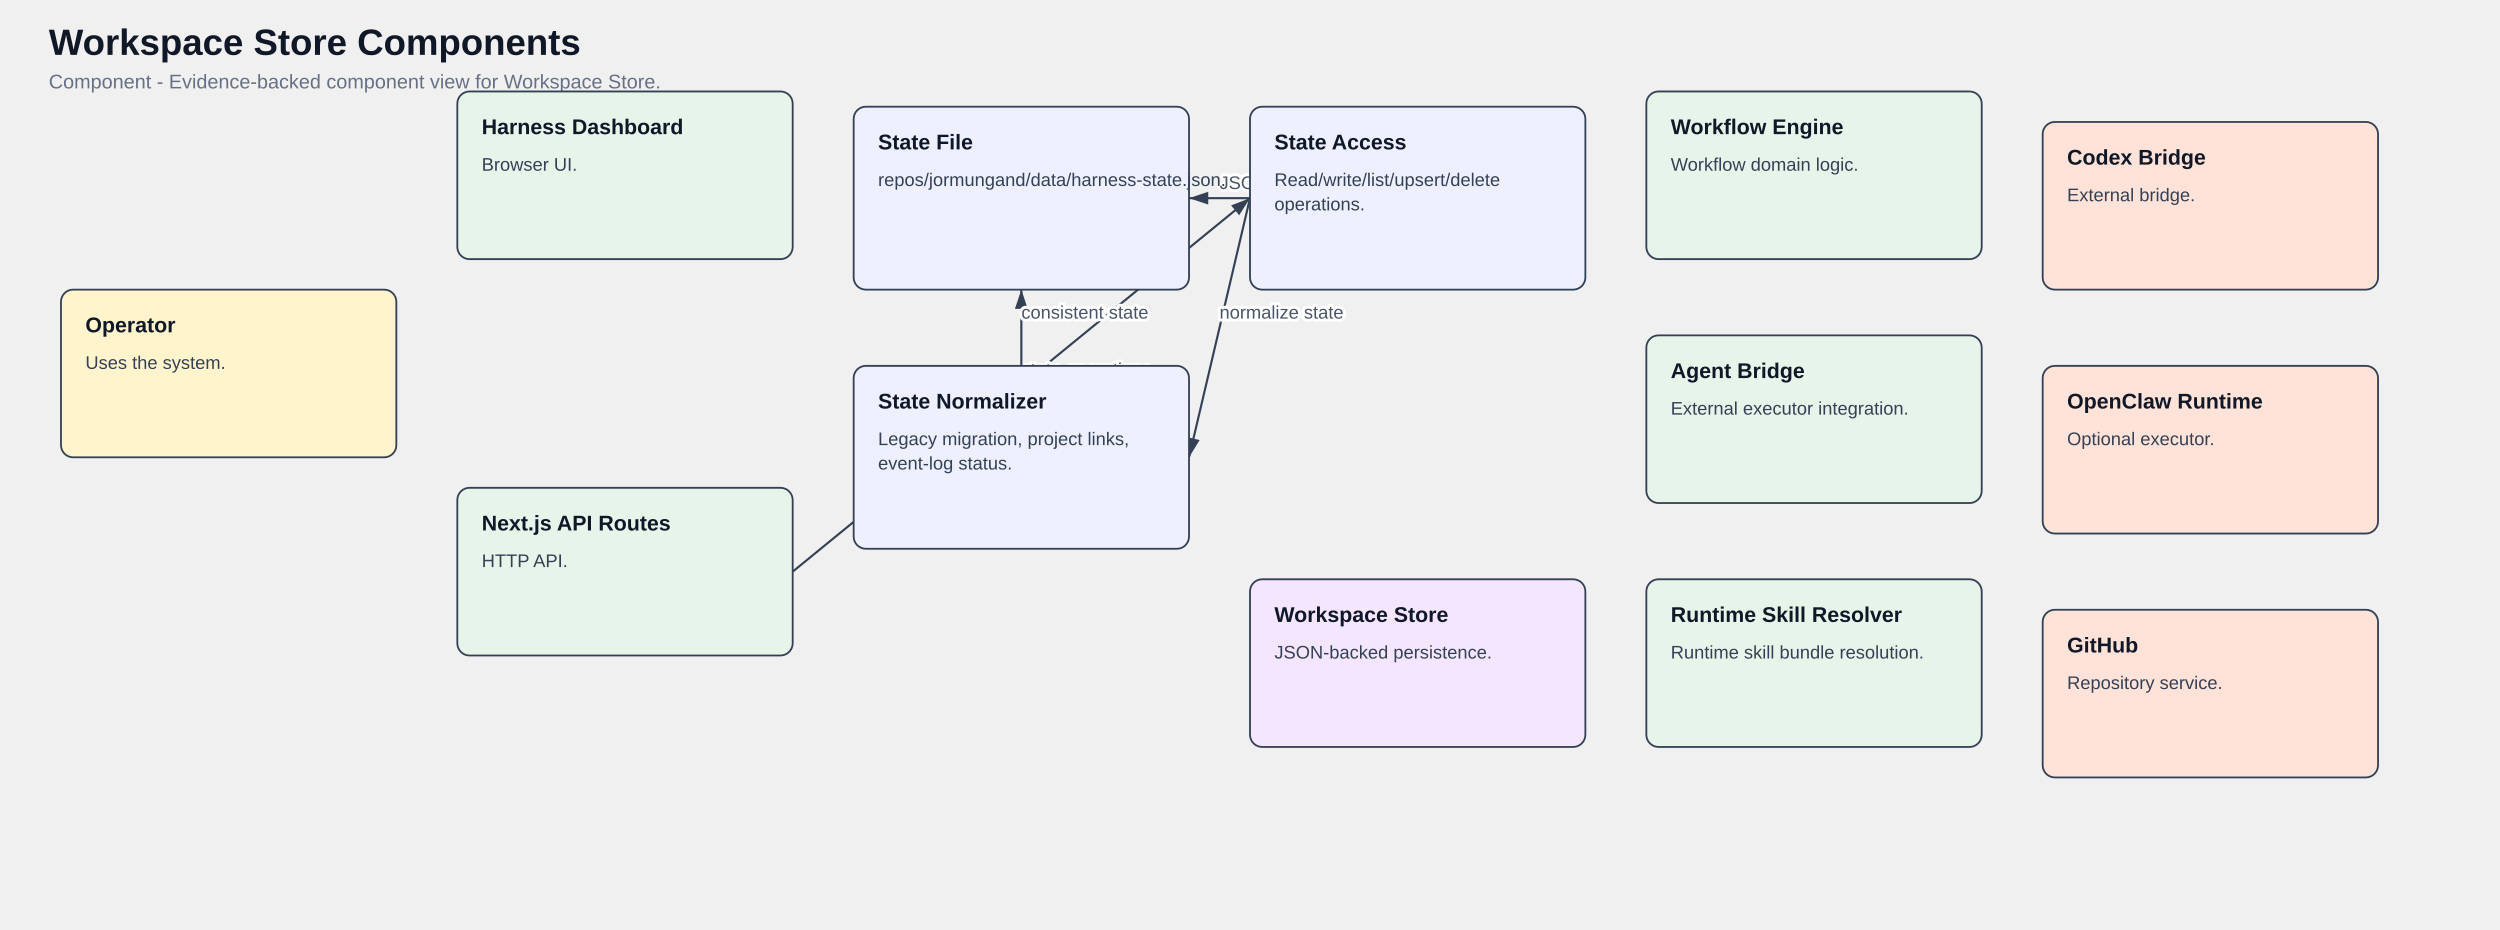
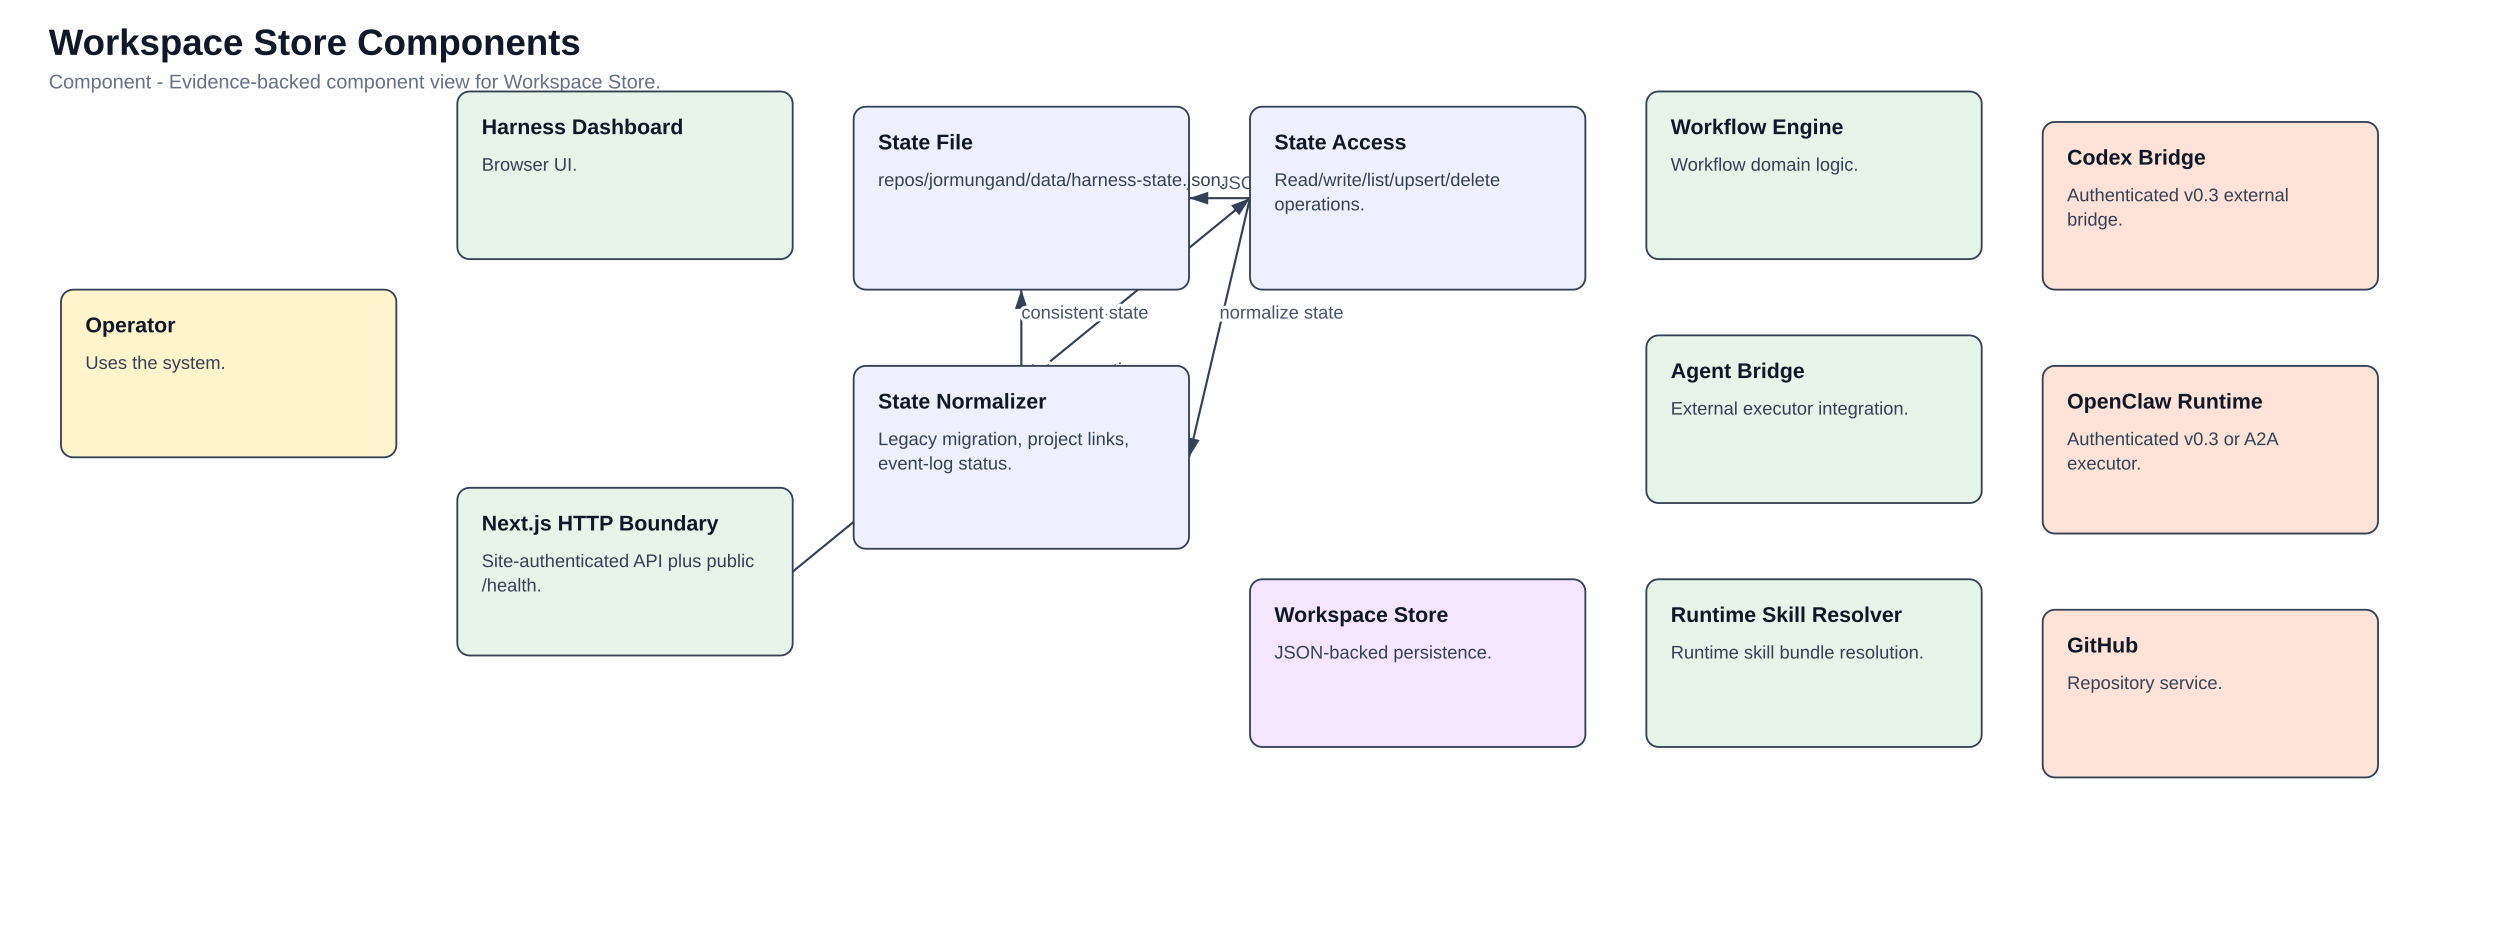
<svg xmlns="http://www.w3.org/2000/svg" width="1640" height="610" viewBox="0 0 1640 610" role="img" aria-labelledby="title desc">
  <defs>
    <marker id="arrow" markerWidth="10" markerHeight="10" refX="9" refY="3" orient="auto" markerUnits="strokeWidth">
      <path d="M0,0 L0,6 L9,3 z" fill="#344054" />
    </marker>
  </defs>
  <style>
    svg { background: #ffffff; font-family: Arial, Helvetica, sans-serif; }
    .diagram-title { fill: #101828; font-size: 24px; font-weight: 700; }
    .diagram-meta { fill: #667085; font-size: 13px; }
    .node { stroke: #344054; stroke-width: 1.2; }
    .node-title { fill: #101828; font-size: 14px; font-weight: 700; }
    .node-desc { fill: #344054; font-size: 12px; }
    .edge { stroke: #344054; stroke-width: 1.4; marker-end: url(#arrow); }
    .edge-label { fill: #475467; font-size: 12px; paint-order: stroke; stroke: #ffffff; stroke-width: 4px; stroke-linejoin: round; }
  </style>
+   <rect class="canvas-background" width="100%" height="100%" fill="#ffffff" />
  <text class="diagram-title" x="32" y="36">Workspace Store Components</text>
  <text class="diagram-meta" x="32" y="58">Component - Evidence-backed component view for Workspace Store.</text>
  <g class="edges">
    <line class="edge" x1="520" y1="375" x2="820" y2="130" />
    <text class="edge-label" x="670" y="246.5">state operations</text>
    <line class="edge" x1="820" y1="130" x2="780" y2="130" />
    <text class="edge-label" x="800" y="124">JSON read/write</text>
    <line class="edge" x1="820" y1="130" x2="780" y2="300" />
    <text class="edge-label" x="800" y="209">normalize state</text>
    <line class="edge" x1="670" y1="240" x2="670" y2="190" />
    <text class="edge-label" x="670" y="209">consistent state</text>
  </g>
  <g class="nodes">
    <rect class="node person" x="40" y="190" width="220" height="110" rx="8" fill="#fff4cc" />
    <text class="node-title" x="56" y="218">Operator</text>
    <text class="node-desc" x="56" y="242">Uses the system.</text>
    <rect class="node container" x="300" y="60" width="220" height="110" rx="8" fill="#e6f4ea" />
    <text class="node-title" x="316" y="88">Harness Dashboard</text>
    <text class="node-desc" x="316" y="112">Browser UI.</text>
    <rect class="node container" x="300" y="320" width="220" height="110" rx="8" fill="#e6f4ea" />
-     <text class="node-title" x="316" y="348">Next.js API Routes</text>
-     <text class="node-desc" x="316" y="372">HTTP API.</text>
+     <text class="node-title" x="316" y="348">Next.js HTTP Boundary</text>
+     <text class="node-desc" x="316" y="372">Site-authenticated API plus public</text>
+     <text class="node-desc" x="316" y="388">/health.</text>
    <rect class="node container" x="1080" y="60" width="220" height="110" rx="8" fill="#e6f4ea" />
    <text class="node-title" x="1096" y="88">Workflow Engine</text>
    <text class="node-desc" x="1096" y="112">Workflow domain logic.</text>
    <rect class="node container" x="1080" y="220" width="220" height="110" rx="8" fill="#e6f4ea" />
    <text class="node-title" x="1096" y="248">Agent Bridge</text>
    <text class="node-desc" x="1096" y="272">External executor integration.</text>
    <rect class="node container" x="1080" y="380" width="220" height="110" rx="8" fill="#e6f4ea" />
    <text class="node-title" x="1096" y="408">Runtime Skill Resolver</text>
    <text class="node-desc" x="1096" y="432">Runtime skill bundle resolution.</text>
    <rect class="node storage" x="820" y="380" width="220" height="110" rx="8" fill="#f5e6ff" />
    <text class="node-title" x="836" y="408">Workspace Store</text>
    <text class="node-desc" x="836" y="432">JSON-backed persistence.</text>
    <rect class="node external" x="1340" y="80" width="220" height="110" rx="8" fill="#ffe3d8" />
    <text class="node-title" x="1356" y="108">Codex Bridge</text>
-     <text class="node-desc" x="1356" y="132">External bridge.</text>
+     <text class="node-desc" x="1356" y="132">Authenticated v0.3 external</text>
+     <text class="node-desc" x="1356" y="148">bridge.</text>
    <rect class="node external" x="1340" y="240" width="220" height="110" rx="8" fill="#ffe3d8" />
    <text class="node-title" x="1356" y="268">OpenClaw Runtime</text>
-     <text class="node-desc" x="1356" y="292">Optional executor.</text>
+     <text class="node-desc" x="1356" y="292">Authenticated v0.3 or A2A</text>
+     <text class="node-desc" x="1356" y="308">executor.</text>
    <rect class="node external" x="1340" y="400" width="220" height="110" rx="8" fill="#ffe3d8" />
    <text class="node-title" x="1356" y="428">GitHub</text>
    <text class="node-desc" x="1356" y="452">Repository service.</text>
    <rect class="node component" x="560" y="70" width="220" height="120" rx="8" fill="#eef0ff" />
    <text class="node-title" x="576" y="98">State File</text>
    <text class="node-desc" x="576" y="122">repos/jormungand/data/harness-state.json.</text>
    <rect class="node component" x="820" y="70" width="220" height="120" rx="8" fill="#eef0ff" />
    <text class="node-title" x="836" y="98">State Access</text>
    <text class="node-desc" x="836" y="122">Read/write/list/upsert/delete</text>
    <text class="node-desc" x="836" y="138">operations.</text>
    <rect class="node component" x="560" y="240" width="220" height="120" rx="8" fill="#eef0ff" />
    <text class="node-title" x="576" y="268">State Normalizer</text>
    <text class="node-desc" x="576" y="292">Legacy migration, project links,</text>
    <text class="node-desc" x="576" y="308">event-log status.</text>
  </g>
</svg>
